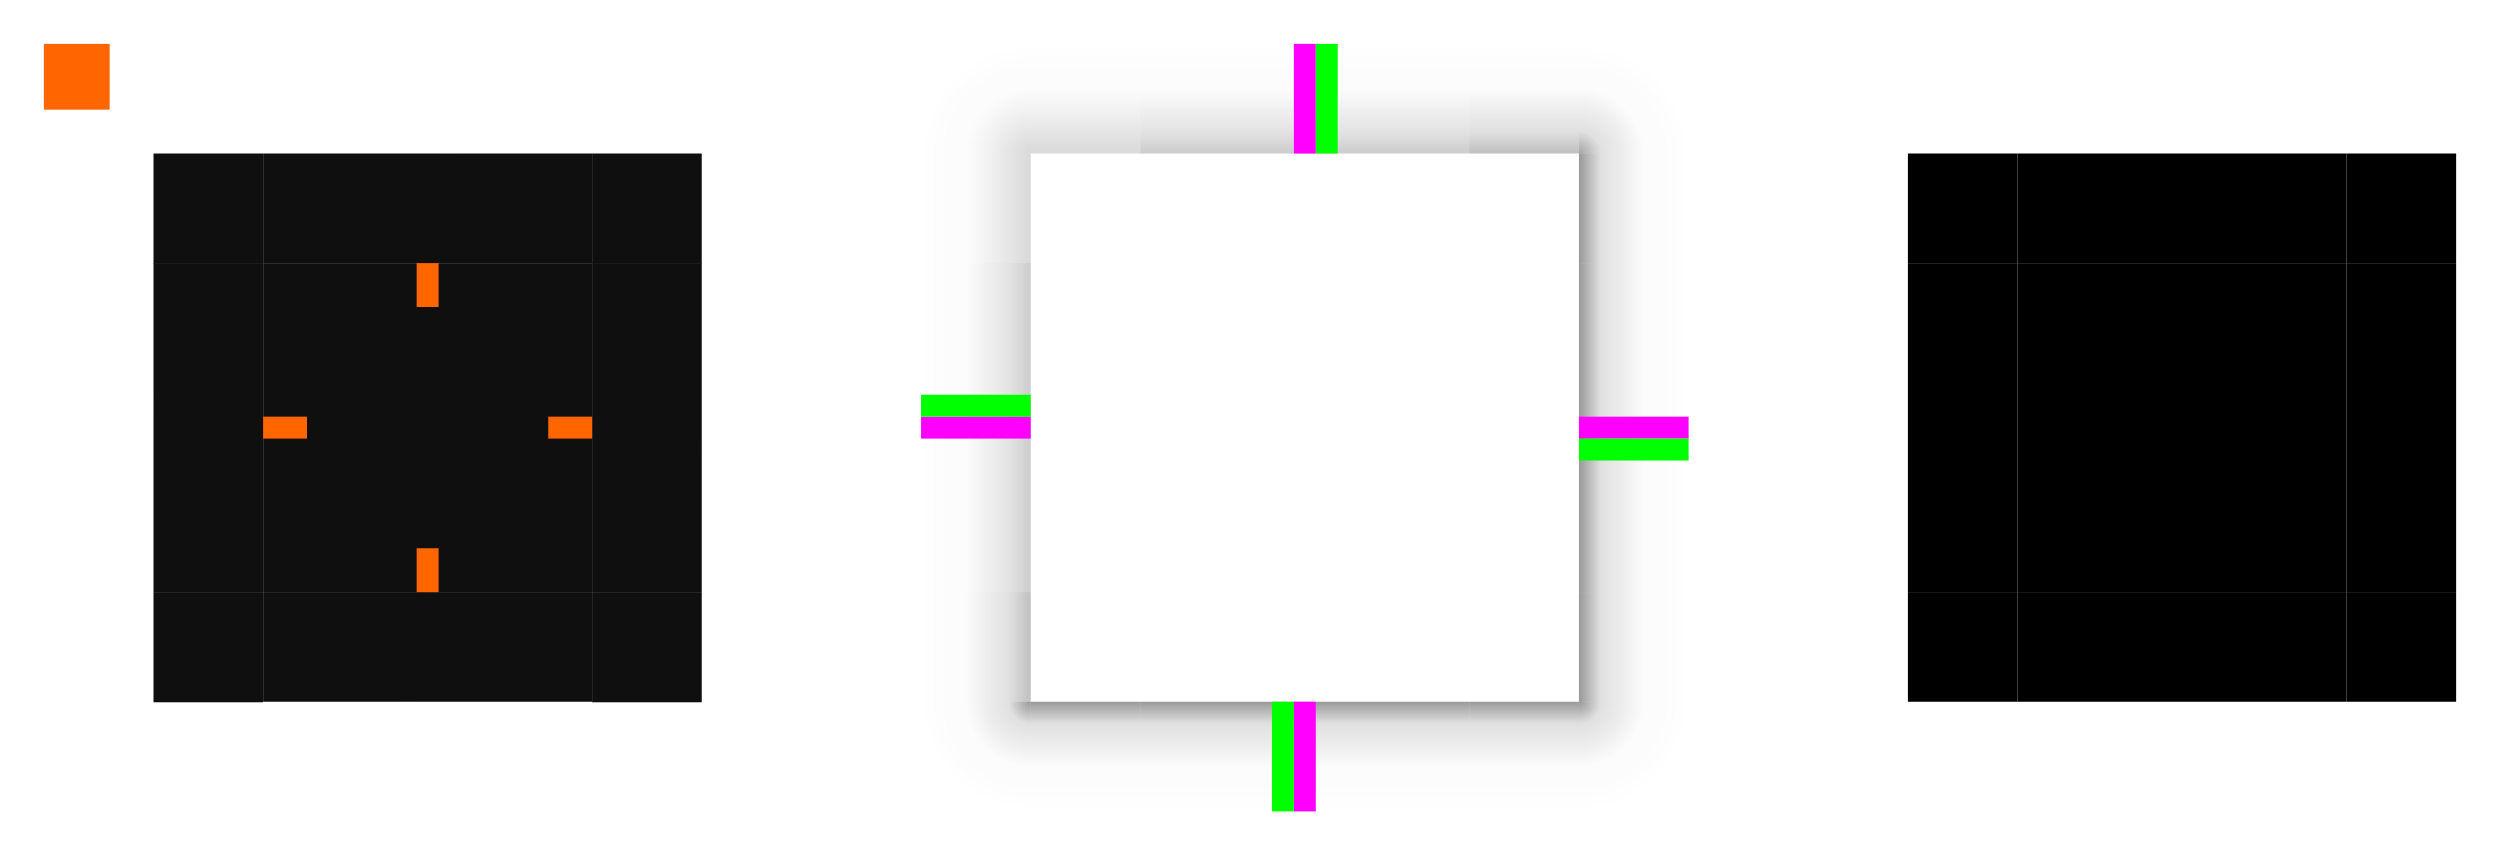
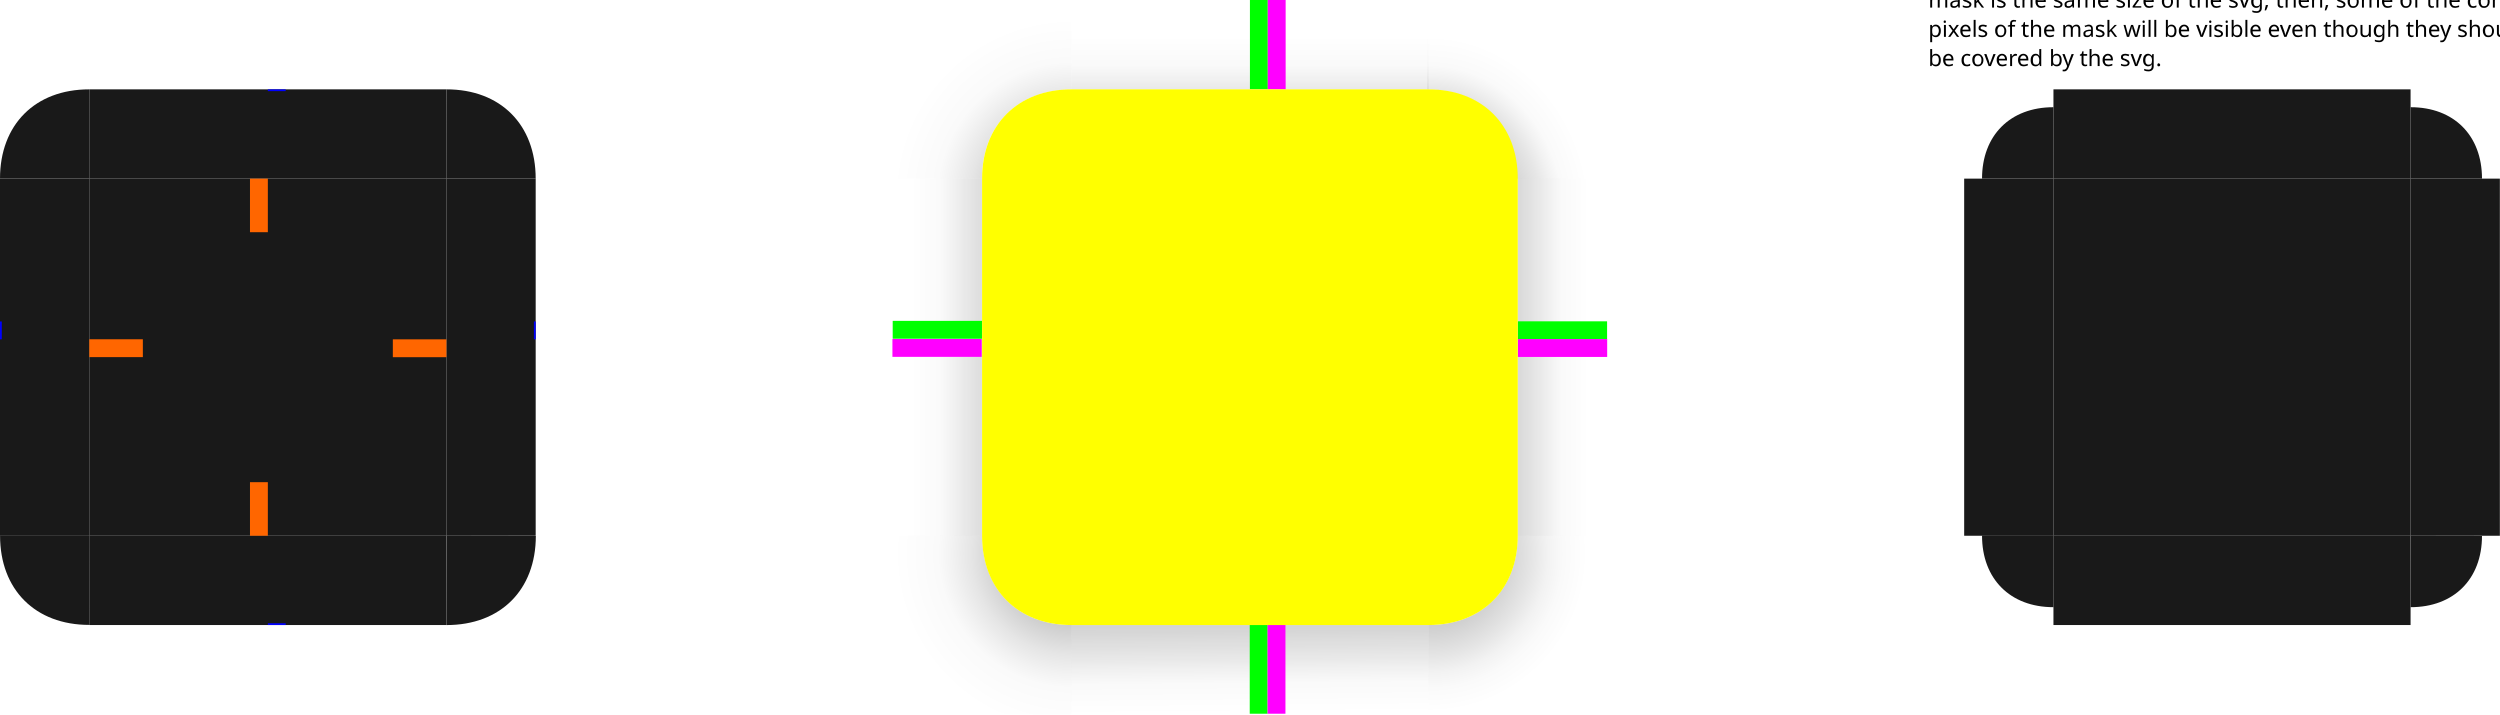
- <svg xmlns="http://www.w3.org/2000/svg" xmlns:xlink="http://www.w3.org/1999/xlink" width="114" height="39" viewBox="0 0 114 39" version="1.1" id="svg5">
-   <defs id="defs2">
-     <linearGradient xlink:href="#linearGradient7934" id="linearGradient2326" gradientUnits="userSpaceOnUse" x1="328" y1="355" x2="328" y2="350" />
-     <linearGradient id="linearGradient7934">
-       <stop style="stop-color:#000000;stop-opacity:0.2" offset="0" id="stop7922" />
-       <stop style="stop-color:#000000;stop-opacity:0.11" offset="0.2" id="stop7924" />
-       <stop style="stop-color:#000000;stop-opacity:0.06" offset="0.4" id="stop7926" />
-       <stop style="stop-color:#000000;stop-opacity:0.01" offset="0.599" id="stop7928" />
-       <stop style="stop-color:#000000;stop-opacity:0.01" offset="0.798" id="stop7930" />
-       <stop style="stop-color:#000000;stop-opacity:0;" offset="1" id="stop7932" />
+ <svg xmlns="http://www.w3.org/2000/svg" xmlns:xlink="http://www.w3.org/1999/xlink" width="140.008" height="40.004" viewBox="0 0 140.008 40.004" version="1.1" id="svg337">
+   <style id="style341">
+ .ColorScheme-Background { 
+     color:#000000;
+     stop-color:#000000;
+ }
+ </style>
+   <defs id="defs334">
+     <linearGradient id="linearGradient44269">
+       <stop style="stop-color:#000000;stop-opacity:1;" offset="0" id="stop44257" />
+       <stop style="stop-color:#000000;stop-opacity:0.2;" offset="0.437" id="stop44259" />
+       <stop style="stop-color:#000000;stop-opacity:0.1;" offset="0.651" id="stop44261" />
+       <stop style="stop-color:#000000;stop-opacity:0.05;" offset="0.751" id="stop44263" />
+       <stop style="stop-color:#000000;stop-opacity:0.02;" offset="0.849" id="stop44265" />
+       <stop style="stop-color:#000000;stop-opacity:0;" offset="1" id="stop44267" />
    </linearGradient>
-     <linearGradient xlink:href="#linearGradient7934" id="linearGradient2328" gradientUnits="userSpaceOnUse" gradientTransform="translate(-695,-40)" x1="328" y1="355" x2="328" y2="350" />
-     <linearGradient xlink:href="#linearGradient7266" id="linearGradient2330" gradientUnits="userSpaceOnUse" gradientTransform="translate(-695,-695)" x1="328" y1="355" x2="328" y2="350" />
-     <linearGradient id="linearGradient7266">
-       <stop style="stop-color:#000000;stop-opacity:0.4" offset="0" id="stop7254" />
-       <stop style="stop-color:#000000;stop-opacity:0.12" offset="0.2" id="stop7256" />
-       <stop style="stop-color:#000000;stop-opacity:0.07" offset="0.4" id="stop7258" />
-       <stop style="stop-color:#000000;stop-opacity:0.01" offset="0.599" id="stop7260" />
-       <stop style="stop-color:#000000;stop-opacity:0.01" offset="0.798" id="stop7262" />
-       <stop style="stop-color:#000000;stop-opacity:0;" offset="1" id="stop7264" />
+     <linearGradient id="linearGradient33997">
+       <stop style="stop-color:#000000;stop-opacity:0.2;" offset="0" id="stop33987" />
+       <stop style="stop-color:#000000;stop-opacity:0.1;" offset="0.388" id="stop33989" />
+       <stop style="stop-color:#000000;stop-opacity:0.05;" offset="0.556" id="stop33991" />
+       <stop style="stop-color:#000000;stop-opacity:0.02;" offset="0.687" id="stop33993" />
+       <stop style="stop-color:#000000;stop-opacity:0;" offset="1" id="stop33995" />
    </linearGradient>
-     <linearGradient xlink:href="#linearGradient7266" id="linearGradient2332" gradientUnits="userSpaceOnUse" gradientTransform="translate(-655,-735)" x1="328" y1="355" x2="328" y2="350" />
-     <radialGradient xlink:href="#linearGradient7162" id="radialGradient5825" cx="340" cy="400" fx="340" fy="400" r="3" gradientUnits="userSpaceOnUse" gradientTransform="matrix(1.666668,-7.1111299e-6,7.1111252e-6,1.666667,-226.6699,-266.6642)" />
-     <linearGradient id="linearGradient7162">
-       <stop style="stop-color:#000000;stop-opacity:0.35" offset="0" id="stop7150" />
-       <stop style="stop-color:#000000;stop-opacity:0.12" offset="0.2" id="stop7152" />
-       <stop style="stop-color:#000000;stop-opacity:0.07" offset="0.4" id="stop7154" />
-       <stop style="stop-color:#000000;stop-opacity:0.01" offset="0.599" id="stop7156" />
-       <stop style="stop-color:#000000;stop-opacity:0.01" offset="0.798" id="stop7158" />
-       <stop style="stop-color:#000000;stop-opacity:0;" offset="1" id="stop7160" />
+     <linearGradient id="linearGradient33985">
+       <stop style="stop-color:#000000;stop-opacity:1;" offset="0" id="stop33973" />
+       <stop style="stop-color:#000000;stop-opacity:0.2;" offset="0.4" id="stop33975" />
+       <stop style="stop-color:#000000;stop-opacity:0.1;" offset="0.566" id="stop33977" />
+       <stop style="stop-color:#000000;stop-opacity:0.05;" offset="0.674" id="stop33979" />
+       <stop style="stop-color:#000000;stop-opacity:0.02;" offset="0.749" id="stop33981" />
+       <stop style="stop-color:#000000;stop-opacity:0;" offset="1" id="stop33983" />
    </linearGradient>
-     <linearGradient xlink:href="#linearGradient921" id="linearGradient6084" x1="337" y1="400" x2="337" y2="395" gradientUnits="userSpaceOnUse" />
-     <linearGradient id="linearGradient921">
-       <stop style="stop-color:#000000;stop-opacity:0.25" offset="0" id="stop909" />
-       <stop style="stop-color:#000000;stop-opacity:0.12" offset="0.2" id="stop911" />
-       <stop style="stop-color:#000000;stop-opacity:0.07" offset="0.4" id="stop913" />
-       <stop style="stop-color:#000000;stop-opacity:0.01" offset="0.599" id="stop915" />
-       <stop style="stop-color:#000000;stop-opacity:0.01" offset="0.798" id="stop917" />
-       <stop style="stop-color:#000000;stop-opacity:0;" offset="1" id="stop919" />
+     <linearGradient id="linearGradient33971">
+       <stop style="stop-color:#000000;stop-opacity:0.2;" offset="0" id="stop33961" />
+       <stop style="stop-color:#000000;stop-opacity:0.1;" offset="0.388" id="stop33963" />
+       <stop style="stop-color:#000000;stop-opacity:0.05;" offset="0.556" id="stop33965" />
+       <stop style="stop-color:#000000;stop-opacity:0.02;" offset="0.687" id="stop33967" />
+       <stop style="stop-color:#000000;stop-opacity:0;" offset="1" id="stop33969" />
    </linearGradient>
-     <linearGradient xlink:href="#linearGradient7266" id="linearGradient6281" gradientUnits="userSpaceOnUse" x1="337" y1="400" x2="337" y2="395" gradientTransform="rotate(90,337.5,402.5)" />
-     <radialGradient xlink:href="#linearGradient7266" id="radialGradient5825-1" cx="340" cy="400" fx="340" fy="400" r="3" gradientUnits="userSpaceOnUse" gradientTransform="matrix(1.666668,-7.1111299e-6,7.1111252e-6,1.666667,-226.6699,-266.6642)" />
-     <linearGradient xlink:href="#linearGradient7266" id="linearGradient6915" gradientUnits="userSpaceOnUse" x1="337" y1="400" x2="337" y2="395" />
-     <radialGradient xlink:href="#linearGradient7266" id="radialGradient5825-2" cx="340" cy="400" fx="340" fy="400" r="3" gradientUnits="userSpaceOnUse" gradientTransform="matrix(1.666668,-7.1111299e-6,7.1111252e-6,1.666667,-226.6699,-266.6642)" />
-     <linearGradient xlink:href="#linearGradient921" id="linearGradient6995" gradientUnits="userSpaceOnUse" gradientTransform="rotate(90,337.5,402.5)" x1="337" y1="400" x2="337" y2="395" />
-     <radialGradient xlink:href="#linearGradient7692" id="radialGradient5825-5" cx="340" cy="400" fx="340" fy="400" r="3" gradientUnits="userSpaceOnUse" gradientTransform="matrix(1.666668,-7.1111299e-6,7.1111252e-6,1.666667,-226.6699,-266.6642)" />
-     <linearGradient id="linearGradient7692">
-       <stop style="stop-color:#000000;stop-opacity:0.15" offset="0" id="stop7680" />
-       <stop style="stop-color:#000000;stop-opacity:0.1" offset="0.2" id="stop7682" />
-       <stop style="stop-color:#000000;stop-opacity:0.05" offset="0.4" id="stop7684" />
-       <stop style="stop-color:#000000;stop-opacity:0.01" offset="0.599" id="stop7686" />
-       <stop style="stop-color:#000000;stop-opacity:0.01" offset="0.798" id="stop7688" />
-       <stop style="stop-color:#000000;stop-opacity:0;" offset="1" id="stop7690" />
+     <linearGradient id="linearGradient31055">
+       <stop style="stop-color:#000000;stop-opacity:0.2;" offset="0" id="stop31045" />
+       <stop style="stop-color:#000000;stop-opacity:0.1;" offset="0.388" id="stop31047" />
+       <stop style="stop-color:#000000;stop-opacity:0.05;" offset="0.556" id="stop31049" />
+       <stop style="stop-color:#000000;stop-opacity:0.02;" offset="0.687" id="stop31051" />
+       <stop style="stop-color:#000000;stop-opacity:0;" offset="1" id="stop31053" />
    </linearGradient>
-     <linearGradient xlink:href="#linearGradient7692" id="linearGradient7071" gradientUnits="userSpaceOnUse" x1="337" y1="400" x2="337" y2="395" />
-     <linearGradient xlink:href="#linearGradient7692" id="linearGradient7073" gradientUnits="userSpaceOnUse" gradientTransform="rotate(90,337.5,402.5)" x1="337" y1="400" x2="337" y2="395" />
-     <linearGradient xlink:href="#linearGradient7266" id="linearGradient1230" gradientUnits="userSpaceOnUse" gradientTransform="rotate(90,337.5,402.5)" x1="337" y1="400" x2="337" y2="395" />
-     <linearGradient xlink:href="#linearGradient7266" id="linearGradient1232" gradientUnits="userSpaceOnUse" x1="337" y1="400" x2="337" y2="395" />
+     <linearGradient id="linearGradient18642">
+       <stop style="stop-color:#000000;stop-opacity:1;" offset="0" id="stop18638" />
+       <stop style="stop-color:#000000;stop-opacity:0.2;" offset="0.496" id="stop21558" />
+       <stop style="stop-color:#000000;stop-opacity:0.1;" offset="0.693" id="stop20100" />
+       <stop style="stop-color:#000000;stop-opacity:0.05;" offset="0.774" id="stop20102" />
+       <stop style="stop-color:#000000;stop-opacity:0.02;" offset="0.833" id="stop20104" />
+       <stop style="stop-color:#000000;stop-opacity:0;" offset="1" id="stop18640" />
+     </linearGradient>
+     <linearGradient id="linearGradient2866">
+       <stop style="stop-color:#000000;stop-opacity:0.2;" offset="0" id="stop2862" />
+       <stop style="stop-color:#000000;stop-opacity:0.1;" offset="0.388" id="stop9406" />
+       <stop style="stop-color:#000000;stop-opacity:0.05;" offset="0.556" id="stop9408" />
+       <stop style="stop-color:#000000;stop-opacity:0.02;" offset="0.687" id="stop6500" />
+       <stop style="stop-color:#000000;stop-opacity:0;" offset="1" id="stop2864" />
+     </linearGradient>
+     <linearGradient xlink:href="#linearGradient33971" id="linearGradient2868" x1="100.999" y1="180" x2="96.042" y2="180" gradientUnits="userSpaceOnUse" />
+     <linearGradient xlink:href="#linearGradient31055" id="linearGradient13808" gradientUnits="userSpaceOnUse" x1="100.557" y1="180" x2="96.042" y2="180" gradientTransform="translate(-229.9999)" />
+     <linearGradient xlink:href="#linearGradient2866" id="linearGradient13853" gradientUnits="userSpaceOnUse" gradientTransform="translate(-294.9999,-295.0002)" x1="100.115" y1="180" x2="95.07" y2="179.956" />
+     <linearGradient xlink:href="#linearGradient33997" id="linearGradient13898" gradientUnits="userSpaceOnUse" gradientTransform="translate(64.99999,-295)" x1="101.971" y1="180" x2="97.014" y2="180" />
+     <radialGradient xlink:href="#linearGradient33985" id="radialGradient20098" cx="94.485" cy="170.113" fx="94.485" fy="170.113" r="4.998" gradientTransform="matrix(5.1180452e-4,-1.99725,2.000801,5.1270592e-4,-235.4093,359.5842)" gradientUnits="userSpaceOnUse" />
+     <radialGradient xlink:href="#linearGradient18642" id="radialGradient20098-9" cx="93.977" cy="170.072" fx="93.977" fy="170.072" r="4.998" gradientTransform="matrix(-0.01034398,-1.997223,-1.80627,0.00935499,433.1883,358.0809)" gradientUnits="userSpaceOnUse" />
+     <radialGradient xlink:href="#linearGradient33985" id="radialGradient20098-5" cx="94.95" cy="169.605" fx="94.95" fy="169.605" r="4.998" gradientTransform="matrix(-1.99725,-5.1180452e-4,5.1270592e-4,-2.000801,294.5881,530.404)" gradientUnits="userSpaceOnUse" />
+     <radialGradient xlink:href="#linearGradient44269" id="radialGradient20098-5-2" cx="94.994" cy="169.605" fx="94.994" fy="169.605" r="4.998" gradientTransform="matrix(1.767431,-5.7825657e-4,-5.7941508e-4,-1.770901,-42.74371,491.4181)" gradientUnits="userSpaceOnUse" />
  </defs>
-   <g id="layer1" transform="translate(-268,-348)">
-     <rect style="opacity:1;fill-opacity:1;fill-rule:nonzero;fill:#0f0f0f" id="center" width="15" height="15" x="280" y="360" />
-     <rect style="opacity:1;fill-opacity:1;fill-rule:nonzero;fill:#0f0f0f" id="right" width="5" height="15" x="295" y="360" />
-     <rect style="opacity:1;fill-opacity:1;fill-rule:nonzero;fill:#0f0f0f" id="top" width="15" height="5" x="280" y="355" />
-     <rect style="opacity:1;fill-opacity:1;fill-rule:nonzero;fill:#0f0f0f" id="left" width="5" height="15" x="275" y="360" />
-     <rect style="opacity:1;fill-opacity:1;fill-rule:nonzero;fill:#0f0f0f" id="bottom" width="15" height="5" x="280" y="375" />
-     <rect style="fill:#000000;fill-opacity:1;fill-rule:nonzero" id="mask-center" width="15" height="15" x="360" y="360" />
-     <rect style="fill:#000000;fill-opacity:1;fill-rule:evenodd" id="mask-right" width="5" height="15" x="375" y="360" />
-     <rect style="fill:#000000;fill-opacity:1;fill-rule:nonzero" id="mask-top" width="15" height="5" x="360" y="355" />
-     <rect style="fill:#000000;fill-opacity:1;fill-rule:evenodd" id="mask-left" width="5" height="15" x="355" y="360" />
-     <rect style="fill:#000000;fill-opacity:1;fill-rule:evenodd" id="mask-bottom" width="15" height="5" x="360" y="375" />
-     <rect style="opacity:1;fill:#ff6600;fill-opacity:1;fill-rule:nonzero;stroke-width:0.632" id="hint-left-margin" width="2" height="1" x="-282" y="367" transform="scale(-1,1)" />
-     <rect style="opacity:1;fill:#ff6600;fill-opacity:1;fill-rule:nonzero;stroke-width:0.632" id="hint-top-margin" width="1" height="2" x="287" y="-362" transform="scale(1,-1)" />
-     <rect style="opacity:1;fill:#ff6600;fill-opacity:1;fill-rule:nonzero;stroke-width:0.632" id="hint-right-margin" width="2" height="1" x="-295" y="367" transform="scale(-1,1)" />
-     <rect style="opacity:1;fill:#ff6600;fill-opacity:1;fill-rule:nonzero;stroke-width:0.632" id="hint-bottom-margin" width="1" height="2" x="287" y="-375" transform="scale(1,-1)" />
-     <rect style="opacity:1;fill:#00ffff;fill-opacity:1;fill-rule:nonzero;stroke-width:0.012" id="hint-left-inset" width="0.001" height="1" x="275" y="366" />
-     <rect style="opacity:1;fill:#00ffff;fill-opacity:1;fill-rule:nonzero;stroke-width:0.012" id="hint-top-inset" width="1" height="0.001" x="288" y="355" />
-     <rect style="opacity:1;fill:#00ffff;fill-opacity:1;fill-rule:nonzero;stroke-width:0.012" id="hint-right-inset" width="0.001" height="1" x="300" y="368" />
-     <rect style="opacity:1;fill:#00ffff;fill-opacity:1;fill-rule:nonzero;stroke-width:0.012" id="hint-bottom-inset" width="1" height="0.001" x="286" y="380" />
-     <rect style="opacity:1;fill:#ff6600;fill-opacity:1;fill-rule:nonzero;stroke-width:0.6" id="hint-tile-center" width="3" height="3" x="270" y="350" />
-     <g id="g4866">
-       <g id="g4869" />
-     </g>
-     <rect style="fill:#000000;fill-opacity:1;fill-rule:evenodd;stroke-width:0.577" id="mask-topleft" width="5" height="5" x="355" y="355" />
-     <rect style="fill:#000000;fill-opacity:1;fill-rule:evenodd;stroke-width:0.577" id="mask-topright" width="5" height="5" x="375" y="355" />
-     <rect style="fill:#0f0f0f;fill-opacity:1;fill-rule:evenodd;stroke-width:0.579" id="topleft" width="5" height="5.024" x="275" y="355" class="ColorScheme-Background" />
-     <rect style="fill:#0f0f0f;fill-opacity:1;fill-rule:evenodd;stroke-width:0.579" id="topright" width="5" height="5.024" x="295" y="355" class="ColorScheme-Background" />
-     <rect style="fill:#0f0f0f;fill-opacity:1;fill-rule:evenodd;stroke-width:0.579" id="bottomright" width="5" height="5.024" x="295" y="375" class="ColorScheme-Background" />
-     <rect style="fill:#0f0f0f;fill-opacity:1;fill-rule:evenodd;stroke-width:0.579" id="bottomleft" width="5" height="5.024" x="275" y="375" class="ColorScheme-Background" />
-     <rect style="fill:#000000;fill-opacity:1;fill-rule:evenodd;stroke-width:0.577" id="mask-bottomright" width="5" height="5" x="375" y="375" />
-     <rect style="fill:#000000;fill-opacity:1;fill-rule:evenodd;stroke-width:0.577" id="mask-bottomleft" width="5" height="5" x="355" y="375" />
-     <rect style="fill:url(#linearGradient2326);fill-opacity:1;fill-rule:nonzero" id="shadow-top" width="15" height="5" x="320" y="350" />
-     <rect style="fill:url(#linearGradient2328);fill-opacity:1;fill-rule:nonzero" id="shadow-lef" width="15" height="5" x="-375" y="310" transform="rotate(-90)" />
-     <rect style="fill:url(#linearGradient2330);fill-opacity:1;fill-rule:nonzero" id="shadow-right" width="15" height="5" x="-375" y="-345" transform="matrix(0,-1,-1,0,0,0)" />
-     <rect style="fill:url(#linearGradient2332);fill-opacity:1;fill-rule:nonzero" id="shadow-bottom" width="15" height="5" x="-335" y="-385" transform="scale(-1)" />
-     <rect style="fill:#ff00ff;fill-opacity:1;fill-rule:nonzero;stroke:none;stroke-opacity:0.31" id="shadow-hint-top-margin-1" width="1" height="5" x="327" y="350" />
-     <rect style="fill:#ff00ff;fill-opacity:1;fill-rule:nonzero;stroke:none;stroke-opacity:0.31" id="shadow-hint-right-margin-4" width="5" height="1" x="340" y="367" />
-     <rect style="fill:#ff00ff;fill-opacity:1;fill-rule:nonzero;stroke:none;stroke-opacity:0.31" id="shadow-hint-bottom-margin-5" width="1" height="5" x="327" y="380" />
-     <rect style="fill:#ff00ff;fill-opacity:1;fill-rule:nonzero;stroke:none;stroke-opacity:0.31" id="shadow-hint-left-margin-2" width="5" height="1" x="310" y="367" />
-     <rect style="fill:#00ff00;fill-opacity:1;fill-rule:nonzero;stroke:none;stroke-opacity:0.31" id="shadow-hint-top-inset-1" width="1" height="5" x="328" y="350" />
-     <rect style="fill:#00ff00;fill-opacity:1;fill-rule:nonzero;stroke:none;stroke-opacity:0.31" id="shadow-hint-right-inset-1" width="5" height="1" x="340" y="368" />
-     <rect style="fill:#00ff00;fill-opacity:1;fill-rule:nonzero;stroke:none;stroke-opacity:0.31" id="shadow-hint-bottom-inset-9" width="1" height="5" x="326" y="380" />
-     <rect style="fill:#00ff00;fill-opacity:1;fill-rule:nonzero;stroke:none;stroke-opacity:0.31" id="shadow-hint-left-inset-8" width="5" height="1" x="310" y="366" />
-     <g id="shadow-topright" transform="translate(0,-45)">
-       <path style="fill:url(#radialGradient5825);fill-opacity:1;stroke:none;stroke-width:1px;stroke-linecap:butt;stroke-linejoin:miter;stroke-opacity:1" d="m 340,395 v 5 h 5 v -5 z" id="path5817" />
-       <path style="fill:url(#linearGradient6084);fill-opacity:1;stroke:none;stroke-width:1px;stroke-linecap:butt;stroke-linejoin:miter;stroke-opacity:1" d="m 335,400 v -5 h 5 v 5 z" id="path6010" />
-       <path style="fill:url(#linearGradient1230);fill-opacity:1;stroke:none;stroke-width:1px;stroke-linecap:butt;stroke-linejoin:miter;stroke-opacity:1" d="m 340,400 h 5 v 5 h -5 z" id="path6010-6" />
-     </g>
-     <g id="shadow-bottomright" transform="rotate(90,350,390)">
-       <path style="fill:url(#radialGradient5825-1);fill-opacity:1;stroke:none;stroke-width:1px;stroke-linecap:butt;stroke-linejoin:miter;stroke-opacity:1" d="m 340,395 v 5 h 5 v -5 z" id="path5817-4" />
-       <path style="fill:url(#linearGradient1232);fill-opacity:1;stroke:none;stroke-width:1px;stroke-linecap:butt;stroke-linejoin:miter;stroke-opacity:1" d="m 335,400 v -5 h 5 v 5 z" id="path6010-4" />
-       <path style="fill:url(#linearGradient6281);fill-opacity:1;stroke:none;stroke-width:1px;stroke-linecap:butt;stroke-linejoin:miter;stroke-opacity:1" d="m 340,400 h 5 v 5 h -5 z" id="path6010-6-8" />
-     </g>
-     <g id="shadow-bottomleft" transform="rotate(180,327.5,390)">
-       <path style="fill:url(#radialGradient5825-2);fill-opacity:1;stroke:none;stroke-width:1px;stroke-linecap:butt;stroke-linejoin:miter;stroke-opacity:1" d="m 340,395 v 5 h 5 v -5 z" id="path5817-7" />
-       <path style="fill:url(#linearGradient6915);fill-opacity:1;stroke:none;stroke-width:1px;stroke-linecap:butt;stroke-linejoin:miter;stroke-opacity:1" d="m 335,400 v -5 h 5 v 5 z" id="path6010-61" />
-       <path style="fill:url(#linearGradient6995);fill-opacity:1;stroke:none;stroke-width:1px;stroke-linecap:butt;stroke-linejoin:miter;stroke-opacity:1" d="m 340,400 h 5 v 5 h -5 z" id="path6010-6-6" />
-     </g>
-     <g id="shadow-topleft" transform="rotate(-90,305,390)">
-       <path style="fill:url(#radialGradient5825-5);fill-opacity:1;stroke:none;stroke-width:1px;stroke-linecap:butt;stroke-linejoin:miter;stroke-opacity:1" d="m 340,395 v 5 h 5 v -5 z" id="path5817-8" />
-       <path style="fill:url(#linearGradient7071);fill-opacity:1;stroke:none;stroke-width:1px;stroke-linecap:butt;stroke-linejoin:miter;stroke-opacity:1" d="m 335,400 v -5 h 5 v 5 z" id="path6010-8" />
-       <path style="fill:url(#linearGradient7073);fill-opacity:1;stroke:none;stroke-width:1px;stroke-linecap:butt;stroke-linejoin:miter;stroke-opacity:1" d="m 340,400 h 5 v 5 h -5 z" id="path6010-6-83" />
-     </g>
+   <g id="layer1" transform="translate(-45,-159.9961)">
+     <rect id="center" width="20" height="20" x="50" y="170" style="opacity:0.9;fill:currentColor" class="ColorScheme-Background" />
+     <rect id="top" width="20" height="5" x="50" y="165" style="opacity:0.9;fill:currentColor" class="ColorScheme-Background" />
+     <rect id="right" width="5" height="20" x="70" y="170" style="opacity:0.9;fill:currentColor" class="ColorScheme-Background" />
+     <rect id="left" width="5" height="20" x="45" y="170" style="opacity:0.9;fill:currentColor" class="ColorScheme-Background" />
+     <rect id="bottom" width="20" height="5" x="50" y="190" style="opacity:0.9;fill:currentColor" class="ColorScheme-Background" />
+     <path style="opacity:0.9;fill:currentColor" d="m 70,170 h 5 c 0,-3.023 -1.967,-5 -4.997,-5 z" id="topright" class="ColorScheme-Background" />
+     <path style="opacity:0.9;fill:currentColor" d="m 50,170 h -5 c 0,-3.023 1.967,-5 4.997,-5 z" id="topleft" class="ColorScheme-Background" />
+     <path style="opacity:0.9;fill:currentColor" d="m 50.003,189.993 h -5 c 0,3.023 1.967,5 4.997,5 z" id="bottomleft" class="ColorScheme-Background" />
+     <path style="opacity:0.9;fill:currentColor" d="m 70.009,190.002 -0.006,5 c 3.023,0.003 5.002,-1.961 5.006,-4.991 z" id="bottomright" class="ColorScheme-Background" />
+     <rect id="mask-center" width="20" height="20" x="160" y="170" style="opacity:0.9;fill:currentColor" />
+     <rect id="mask-top" width="20" height="5" x="160" y="165" style="opacity:0.9;fill:currentColor" />
+     <rect id="mask-right" width="5" height="20" x="180" y="170" style="opacity:0.9;fill:currentColor" />
+     <rect id="mask-left" width="5" height="20" x="155" y="170" style="opacity:0.9;fill:currentColor" />
+     <rect id="mask-bottom" width="20" height="5" x="160" y="190" style="opacity:0.9;fill:currentColor" />
+     <path style="opacity:0.9;fill:currentColor;stroke-width:0.8" d="m 180,170 h 4 c 0,-2.418 -1.573,-4 -3.998,-4 z" id="mask-topright" />
+     <path style="opacity:0.9;fill:currentColor;stroke-width:0.8" d="m 160,170 h -4 c 0,-2.418 1.573,-4 3.998,-4 z" id="mask-topleft" />
+     <path style="opacity:0.9;fill:currentColor;stroke-width:0.801" d="m 160.003,189.993 h -4.003 c 0,2.422 1.575,4.007 4.001,4.007 z" id="mask-bottomleft" />
+     <path style="opacity:0.9;fill:currentColor;stroke-width:0.799" d="M 180.008,190.002 180.003,194 c 2.414,0.002 3.994,-1.568 3.997,-3.991 z" id="mask-bottomright" />
+     <rect id="shadow-left" width="5" height="20" x="95" y="170" style="opacity:0.9;fill:url(#linearGradient2868);fill-opacity:1;stroke-width:1;stroke-dasharray:none" />
+     <rect id="shadow-right" width="5" height="20" x="-135" y="170" style="opacity:0.9;fill:url(#linearGradient13808);fill-opacity:1;stroke-width:1;stroke-dasharray:none" transform="scale(-1,1)" />
+     <rect id="shadow-bottom" width="5" height="20" x="-200" y="-125" style="opacity:0.9;fill:url(#linearGradient13853);fill-opacity:1;stroke-width:1;stroke-dasharray:none" transform="matrix(0,-1,-1,0,0,0)" />
+     <rect id="shadow-top" width="5" height="20" x="160" y="-125" style="opacity:0.9;fill:url(#linearGradient13898);fill-opacity:1;stroke-width:1;stroke-dasharray:none" transform="rotate(90)" />
+     <path style="fill:url(#radialGradient20098);fill-opacity:1;stroke-width:0.999;stroke-dasharray:none" d="m 94.999,169.998 2.9e-5,-2.987 c 0,-4.02 2.987,-7.014 6.996,-7.014 l 3,0.007 v 4.997 c -2.968,0.012 -4.997,1.971 -4.999,4.997 z" id="shadow-topleft" />
+     <path style="fill:url(#radialGradient20098-9);fill-opacity:1;stroke-width:0.999;stroke-dasharray:none" d="m 134.936,170.001 -3e-5,-2.987 c 0,-4.02 -2.987,-7.014 -6.996,-7.014 l -3,0.007 v 4.997 c 2.968,0.012 4.997,1.971 4.999,4.997 z" id="shadow-topright" />
+     <path style="fill:url(#radialGradient20098-5);fill-opacity:1;stroke-width:0.999;stroke-dasharray:none" d="m 105.002,199.996 -2.987,-3e-5 C 97.994,199.996 95,197.009 95,193 L 95.007,190 h 4.997 c 0.012,2.968 1.971,4.997 4.997,4.999 z" id="shadow-bottomleft" />
+     <path style="fill:url(#radialGradient20098-5-2);fill-opacity:1;stroke-width:0.999;stroke-dasharray:none" d="m 125,199.996 2.988,-3e-5 c 4.021,0 7.014,-2.987 7.014,-6.996 L 134.995,190 h -4.997 c -0.012,2.968 -1.971,4.997 -4.997,4.999 z" id="shadow-bottomright" />
+     <rect style="fill:#ff6600;stroke-width:0.849" id="hint-top-margin" width="1" height="3" x="59" y="170" />
+     <rect style="fill:#ff6600;stroke-width:0.849" id="hint-bottom-margin" width="1" height="3" x="59" y="187" />
+     <rect style="fill:#ff6600;stroke-width:0.849" id="hint-right-margin" width="1" height="3" x="179" y="-70" transform="rotate(90)" />
+     <rect style="fill:#ff6600;stroke-width:0.849" id="hint-left-margin" width="1" height="3" x="178.996" y="-53" transform="rotate(90)" />
+     <rect style="fill:#ff6600" id="hint-tile-center" width="5" height="5" x="44.938" y="154.996" />
+     <rect style="fill:#00ff00;stroke-width:1.008" id="shadow-hint-top-margin" width="1" height="5" x="115" y="159.996" />
+     <rect style="fill:#ff00ff;stroke-width:1.008" id="shadow-hint-top-inset" width="1" height="5" x="116" y="159.996" />
+     <rect style="fill:#00ff00;stroke-width:1.008" id="shadow-hint-bottom-margin" width="1" height="5" x="114.989" y="194.967" />
+     <rect style="fill:#ff00ff;stroke-width:1.008" id="shadow-hint-bottom-inset" width="1" height="5" x="115.989" y="194.967" />
+     <rect style="fill:#00ff00;stroke-width:1.008" id="shadow-hint-right-margin" width="1" height="5" x="-178.991" y="130.002" transform="rotate(-90)" />
+     <rect style="fill:#ff00ff;stroke-width:1.008" id="shadow-hint-right-inset" width="1" height="5" x="-179.986" y="130.007" transform="rotate(-90)" />
+     <rect style="fill:#00ff00;stroke-width:1.008" id="shadow-hint-left-margin" width="1" height="5" x="-178.966" y="-99.994" transform="matrix(0,-1,-1,0,0,0)" />
+     <rect style="fill:#ff00ff;stroke-width:1.008" id="shadow-hint-left-inset" width="1" height="5" x="-179.981" y="-99.979" transform="matrix(0,-1,-1,0,0,0)" />
+     <text xml:space="preserve" style="font-stretch:condensed;font-size:1.252px;font-family:Impact;-inkscape-font-specification:'Impact Condensed';text-align:start;text-anchor:start;fill:#ff0000;stroke:#000000;stroke-width:5.729;stroke-linecap:round" x="152.987" y="157.149" id="text1204">
+       <tspan id="tspan1202" x="152.987" y="157.149" style="font-style:normal;font-variant:normal;font-weight:normal;font-stretch:normal;font-size:1.252px;font-family:'Noto Sans';-inkscape-font-specification:'Noto Sans';text-align:start;text-anchor:start;fill:#000000;stroke:none;stroke-width:5.729">The corners of the mask are 1px  smaller because they</tspan>
+       <tspan x="152.987" y="158.787" style="font-style:normal;font-variant:normal;font-weight:normal;font-stretch:normal;font-size:1.252px;font-family:'Noto Sans';-inkscape-font-specification:'Noto Sans';text-align:start;text-anchor:start;fill:#000000;stroke:none;stroke-width:5.729" id="tspan1358">are not antialiased, whereas the svg corners are; if the</tspan>
+       <tspan x="152.987" y="160.424" style="font-style:normal;font-variant:normal;font-weight:normal;font-stretch:normal;font-size:1.252px;font-family:'Noto Sans';-inkscape-font-specification:'Noto Sans';text-align:start;text-anchor:start;fill:#000000;stroke:none;stroke-width:5.729" id="tspan1360">mask is the same size of the svg, then, some of the corner</tspan>
+       <tspan x="152.987" y="162.062" style="font-style:normal;font-variant:normal;font-weight:normal;font-stretch:normal;font-size:1.252px;font-family:'Noto Sans';-inkscape-font-specification:'Noto Sans';text-align:start;text-anchor:start;fill:#000000;stroke:none;stroke-width:5.729" id="tspan1362">pixels of the mask will be visible even though they should</tspan>
+       <tspan x="152.987" y="163.699" style="font-style:normal;font-variant:normal;font-weight:normal;font-stretch:normal;font-size:1.252px;font-family:'Noto Sans';-inkscape-font-specification:'Noto Sans';text-align:start;text-anchor:start;fill:#000000;stroke:none;stroke-width:5.729" id="tspan1364">be covered by the svg.</tspan>
+     </text>
+     <path style="fill:#ffff00" d="m 100,170 c 0,-3 2,-5 5,-5 h 20 c 3,0 5,2 5,5 v 20 c 0,3 -2,5 -5,5 h -20 c -3,0 -5,-2 -5,-5 z" id="path1292" />
+     <rect style="fill:#0000ff;stroke-width:0.155" id="hint-top-inset" width="1" height="0.1" x="60" y="165" />
+     <rect style="fill:#0000ff;stroke-width:0.155" id="hint-bottom-inset" width="1" height="0.1" x="60" y="194.9" />
+     <rect style="fill:#0000ff;stroke-width:0.155" id="hint-right-inset" width="1" height="0.1" x="178" y="-75" transform="rotate(90)" />
+     <rect style="fill:#0000ff;stroke-width:0.155" id="hint-left-inset" width="1" height="0.1" x="178" y="-45.1" transform="rotate(90)" />
  </g>
</svg>
